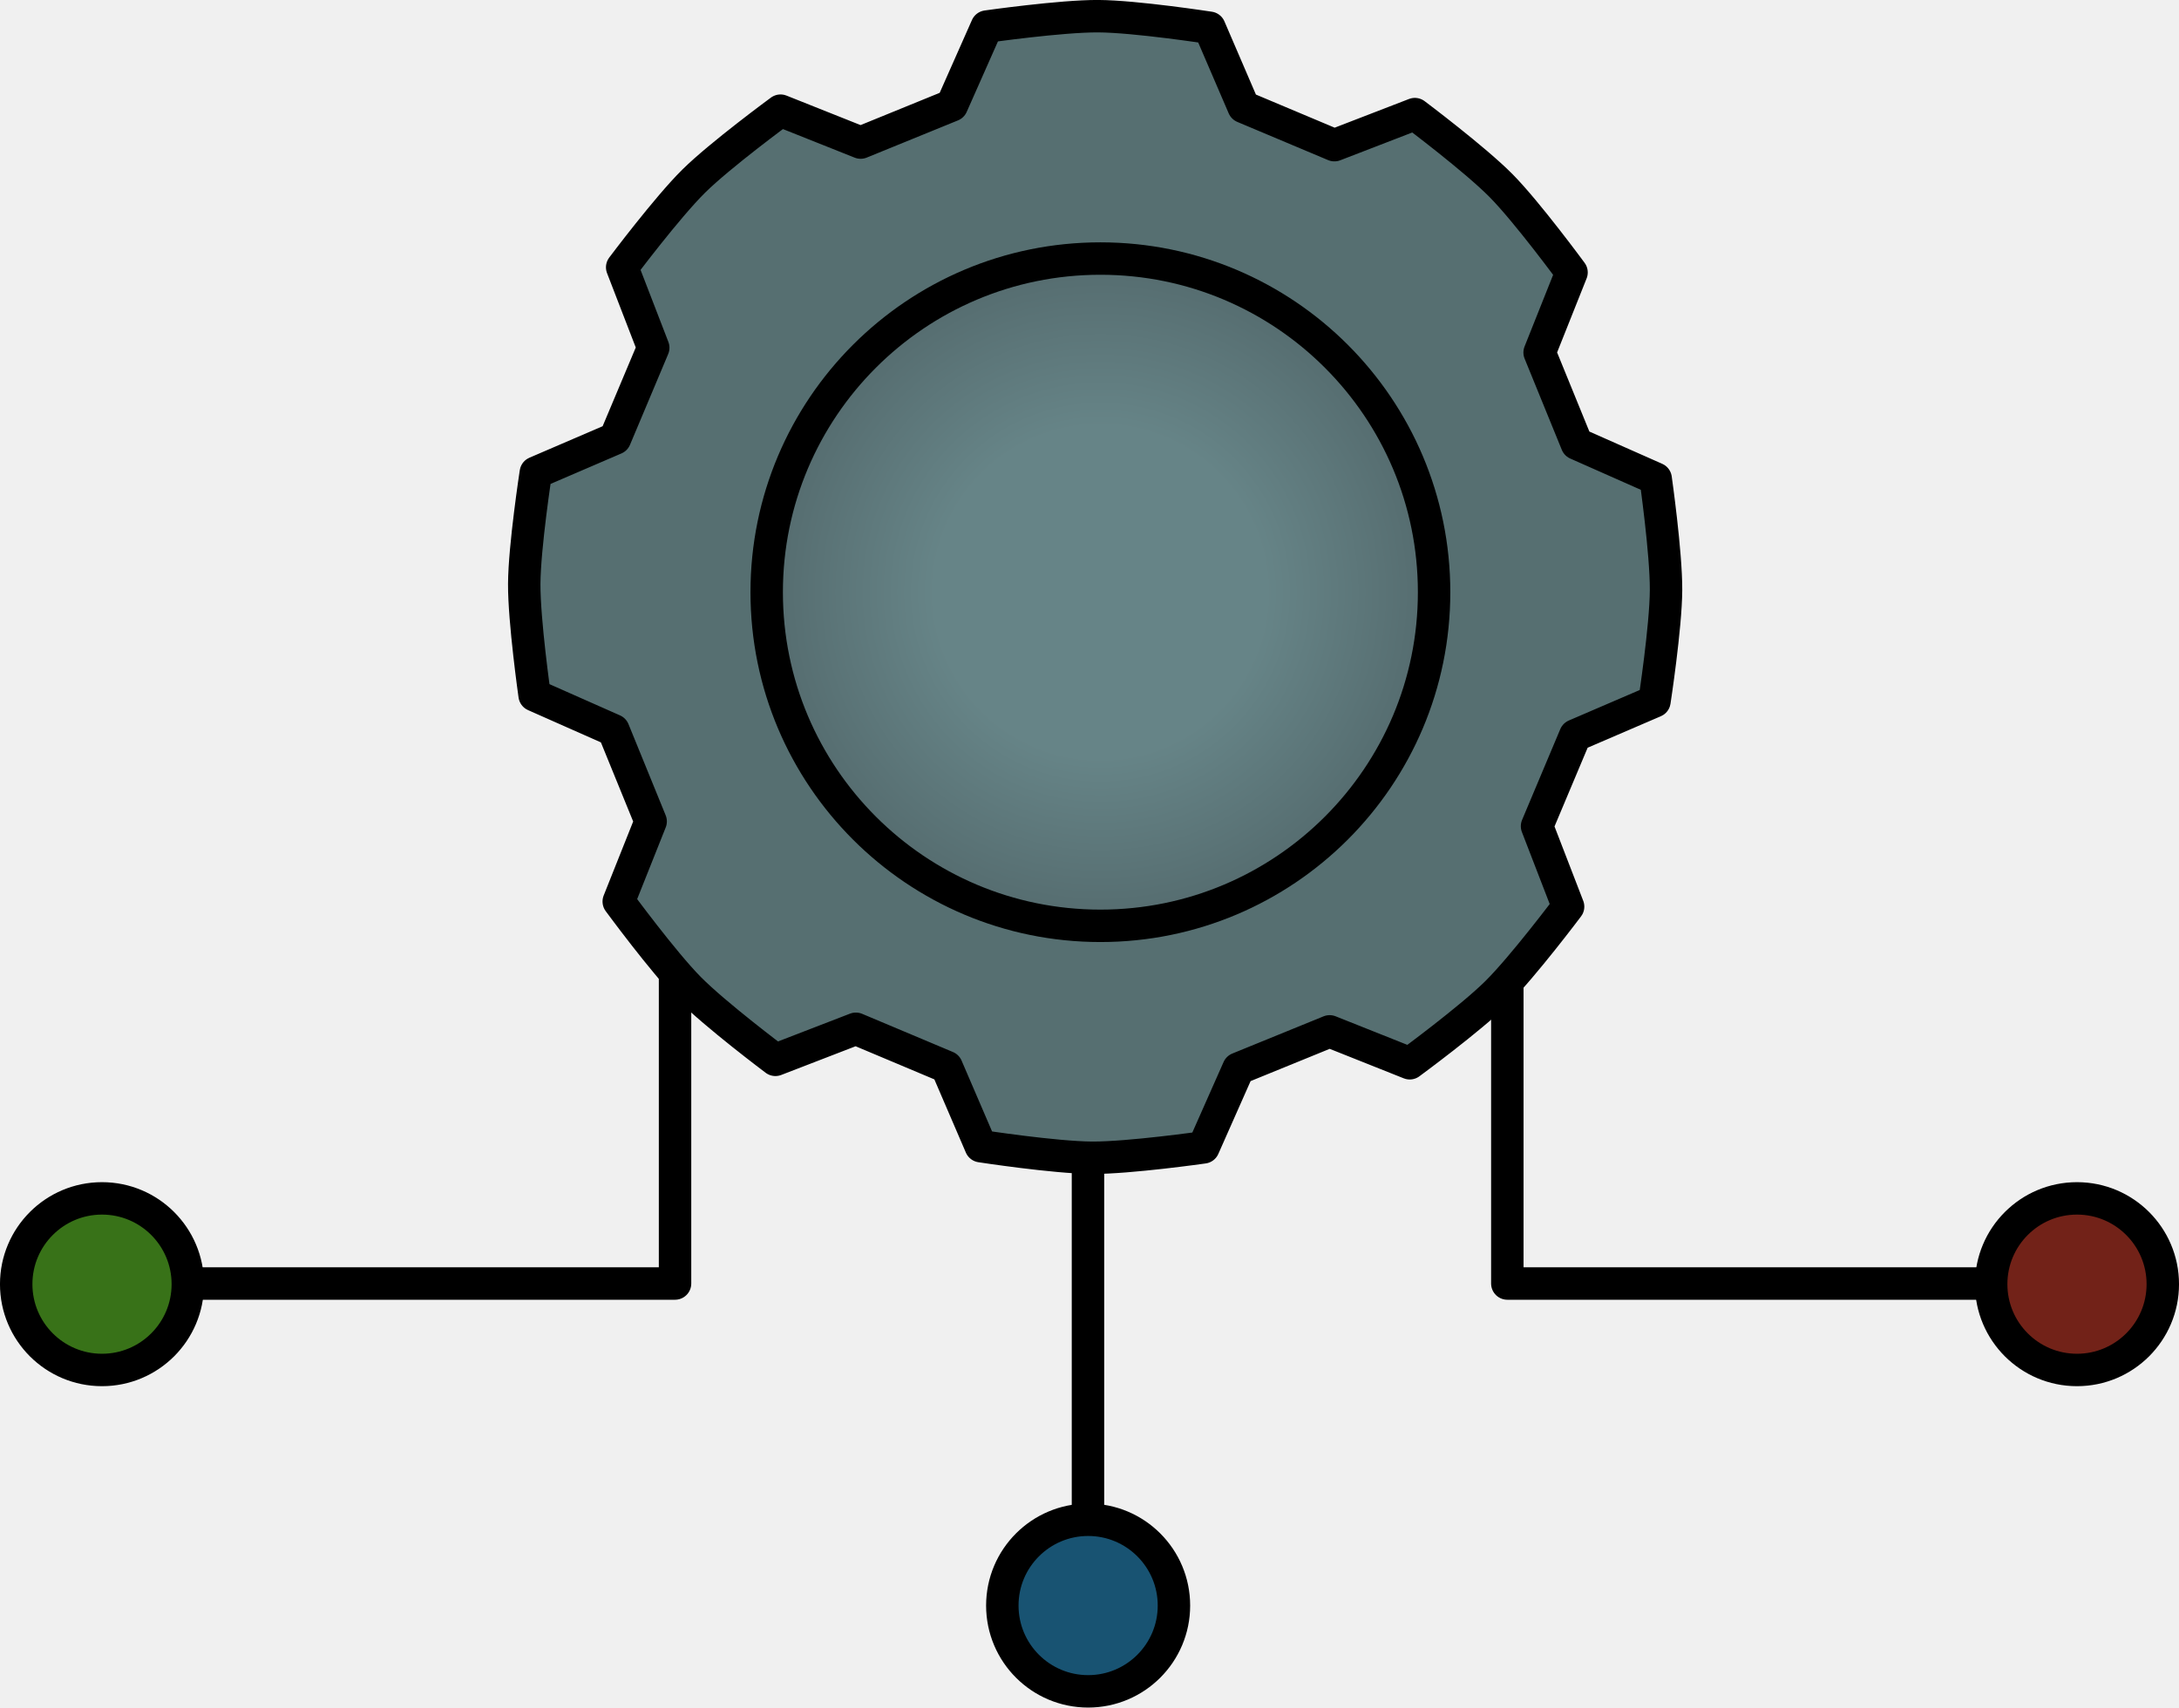
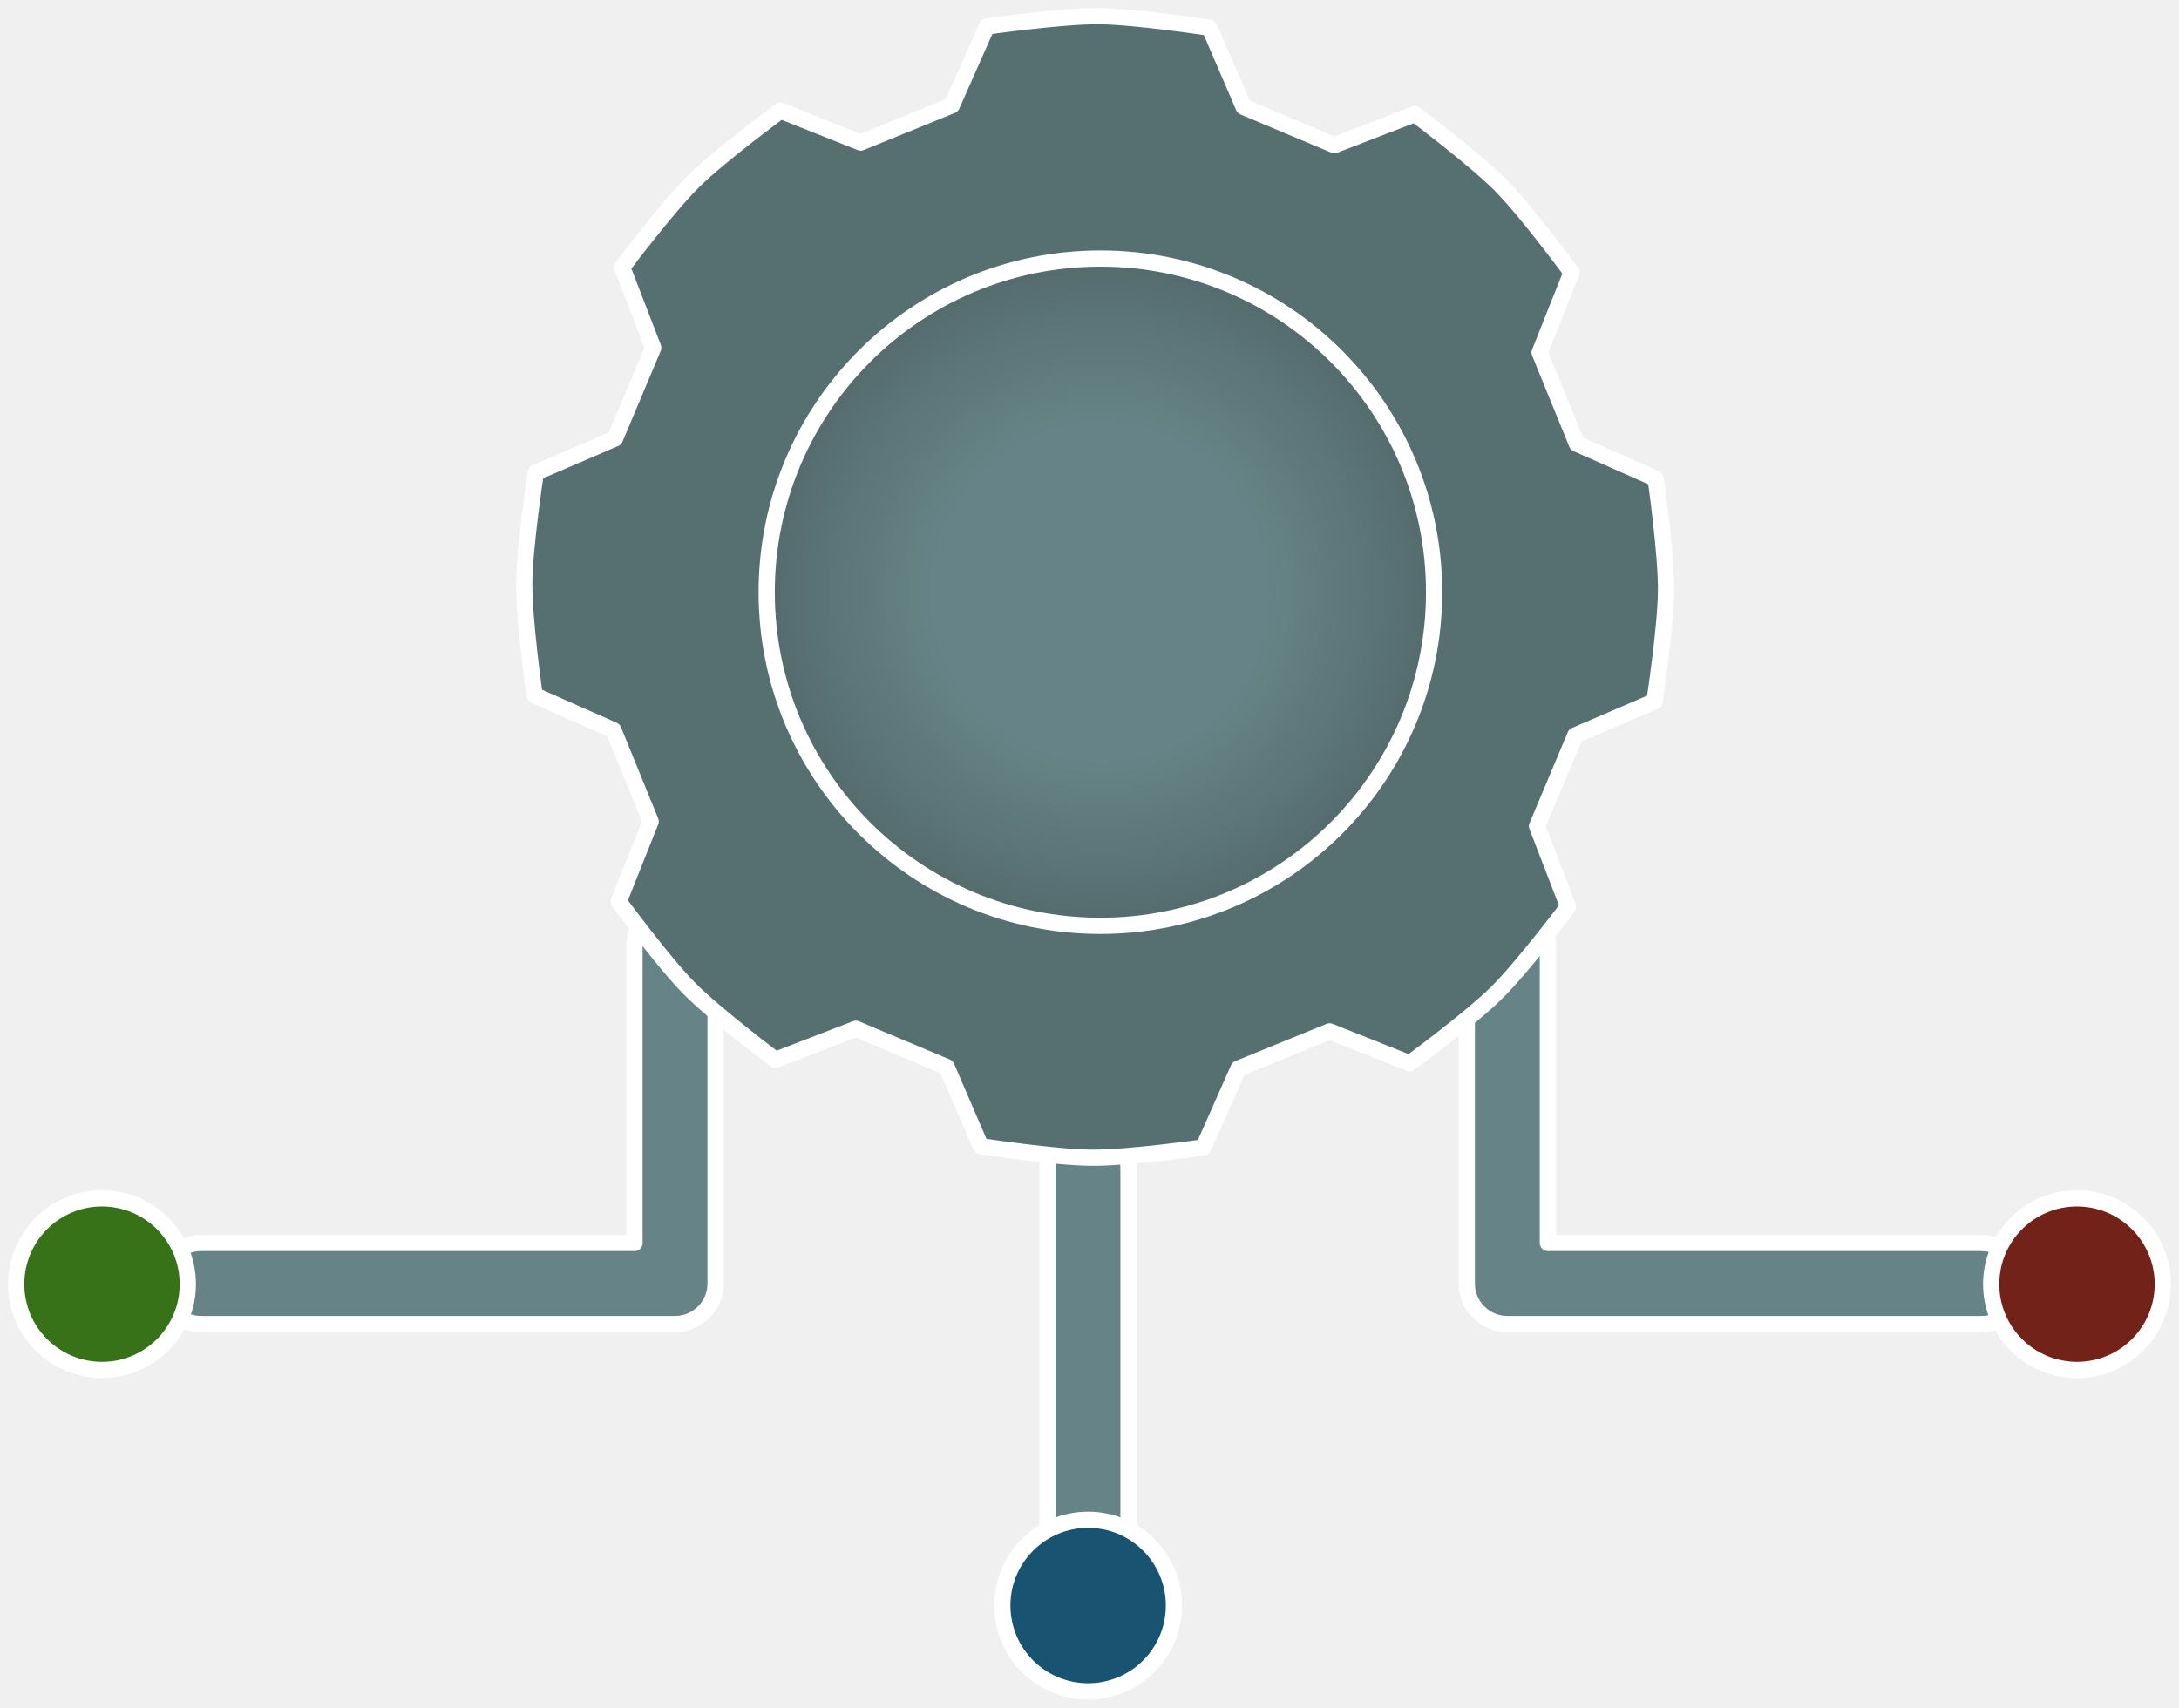
<svg xmlns="http://www.w3.org/2000/svg" xmlns:xlink="http://www.w3.org/1999/xlink" width="67.191mm" height="52.664mm" viewBox="0 0 67.191 52.664" version="1.1" id="svg1">
  <defs id="defs1">
    <linearGradient id="linearGradient5">
      <stop style="stop-color:#668487;stop-opacity:1;" offset="0.471" id="stop5" />
      <stop style="stop-color:#53696c;stop-opacity:1;" offset="1" id="stop6" />
    </linearGradient>
    <radialGradient xlink:href="#linearGradient5" id="radialGradient6" cx="78.311" cy="90.227" fx="78.311" fy="90.227" r="10.819" gradientUnits="userSpaceOnUse" gradientTransform="translate(0.841899,1.122532)" />
  </defs>
  <g id="layer1" transform="translate(-45.22162,-73.08591)">
    <g id="path2" style="opacity:1">
      <g id="g2">
        <g id="path3" style="opacity:1" />
      </g>
    </g>
    <path style="fill:none;stroke:#000000;stroke-width:1.058;stroke-linecap:round;stroke-linejoin:round" id="path4" d="m 65.21,88.239 -1.519,-2.183 -1.915,1.844 -1.064,-2.437 -2.238,1.435 -0.568,-2.598 -2.475,0.971 -0.05,-2.659 -2.617,0.469 0.469,-2.617 -2.659,-0.05 0.971,-2.475 -2.598,-0.568 1.435,-2.238 -2.437,-1.064 1.844,-1.915 -2.183,-1.519 2.183,-1.519 -1.844,-1.915 2.437,-1.064 -1.435,-2.238 2.598,-0.568 -0.971,-2.475 2.659,-0.05 -0.469,-2.617 2.617,0.469 0.05,-2.659 2.475,0.971 0.568,-2.598 2.238,1.435 1.064,-2.437 1.915,1.844 1.519,-2.183 1.519,2.183 1.915,-1.844 1.064,2.437 2.238,-1.435 0.568,2.598 2.475,-0.971 0.05,2.659 2.617,-0.469 -0.469,2.617 2.659,0.05 -0.971,2.475 2.598,0.568 -1.435,2.238 2.437,1.064 -1.844,1.915 2.183,1.519 -2.183,1.519 1.844,1.915 -2.437,1.064 1.435,2.238 -2.598,0.568 0.971,2.475 -2.659,0.05 0.469,2.617 -2.617,-0.469 -0.05,2.659 -2.475,-0.971 -0.568,2.598 -2.238,-1.435 -1.064,2.437 -1.915,-1.844 z" transform="rotate(49.28687,10.03769,9.043045)" />
-     <path style="fill:#668487;fill-opacity:1;stroke:#000000;stroke-width:1;stroke-linecap:round;stroke-linejoin:round;stroke-dasharray:none" d="m 78.77,109.133 v 10.98" id="path6" />
-     <circle style="fill:#185372;fill-opacity:1;stroke:#000000;stroke-width:1;stroke-linecap:round;stroke-linejoin:round;stroke-dasharray:none" id="path7" cx="78.775" cy="122.604" r="2.646" />
-     <circle style="fill:#722218;fill-opacity:1;stroke:#000000;stroke-width:1;stroke-linecap:round;stroke-linejoin:round;stroke-dasharray:none" id="path7-6" cx="109.267" cy="112.692" r="2.646" />
-     <circle style="fill:#387218;fill-opacity:1;stroke:#000000;stroke-width:1;stroke-linecap:round;stroke-linejoin:round;stroke-dasharray:none" id="path7-6-5" cx="48.367" cy="112.692" r="2.646" />
-     <path style="fill:none;fill-opacity:1;stroke:#000000;stroke-width:1;stroke-linecap:round;stroke-linejoin:round;stroke-dasharray:none" d="m 91.701,102.221 v 10.451 h 14.618" id="path8" />
-     <path style="fill:none;fill-opacity:1;stroke:#000000;stroke-width:1;stroke-linecap:round;stroke-linejoin:round;stroke-dasharray:none" d="m 66.037,102.221 v 10.451 H 51.419" id="path8-7" />
-     <path id="path4-2" style="fill:#566f71;fill-opacity:1;stroke:#000000;stroke-width:1;stroke-linecap:round;stroke-linejoin:round;stroke-dasharray:none" d="m 66.476,103.569 c -0.809,-0.818 -2.175,-2.679 -2.175,-2.679 l 0.984,-2.47 -1.147,-2.813 -2.431,-1.077 c 0,0 -0.326,-2.286 -0.32,-3.436 0.006,-1.15 0.357,-3.432 0.357,-3.432 l 2.443,-1.051 1.178,-2.8 -0.958,-2.481 c 0,0 1.386,-1.847 2.204,-2.656 0.818,-0.809 2.679,-2.175 2.679,-2.175 l 2.47,0.984 2.813,-1.147 1.077,-2.431 c 0,0 2.286,-0.326 3.436,-0.32 1.15,0.006 3.432,0.357 3.432,0.357 l 1.051,2.443 2.8,1.178 2.481,-0.958 c 0,0 1.847,1.386 2.656,2.204 0.809,0.818 2.175,2.679 2.175,2.679 l -0.984,2.47 1.147,2.813 2.431,1.077 c 0,0 0.326,2.286 0.32,3.436 -0.006,1.15 -0.357,3.432 -0.357,3.432 l -2.443,1.051 -1.178,2.8 0.958,2.481 c 0,0 -1.386,1.847 -2.204,2.656 -0.818,0.809 -2.679,2.175 -2.679,2.175 l -2.47,-0.984 -2.813,1.147 -1.077,2.431 c 0,0 -2.286,0.326 -3.436,0.32 -1.15,-0.006 -3.432,-0.357 -3.432,-0.357 l -1.051,-2.443 -2.8,-1.178 -2.481,0.958 c 0,0 -1.847,-1.386 -2.656,-2.204 z" />
-     <circle style="fill:url(#radialGradient6);fill-opacity:1;stroke:#000000;stroke-width:1;stroke-linecap:round;stroke-linejoin:round;stroke-dasharray:none" id="path5" cx="79.153" cy="91.35" r="10.29" />
+     <g id="path6" style="opacity:1;stroke:#ffffff;stroke-opacity:1;fill:#668487;fill-opacity:1;stroke-width:0.5;stroke-dasharray:none">
+       <path style="baseline-shift:baseline;display:inline;overflow:visible;fill:#668487;stroke-linecap:round;stroke-linejoin:round;enable-background:accumulate;stop-color:#000000;stop-opacity:1;stroke:#ffffff;stroke-opacity:1;fill-opacity:1;stroke-width:0.5;stroke-dasharray:none" d="m 78.77,109.133 v 10.98" id="path10" />
+       <path style="baseline-shift:baseline;display:inline;overflow:visible;stroke-linecap:round;stroke-linejoin:round;enable-background:accumulate;stop-color:#000000;stop-opacity:1;stroke:#ffffff;stroke-opacity:1;fill:#668487;fill-opacity:1;stroke-width:0.5;stroke-dasharray:none" d="m 78.77,107.883 a 1.25,1.25 0 0 0 -1.25,1.25 v 10.98 a 1.25,1.25 0 0 0 1.25,1.25 1.25,1.25 0 0 0 1.25,-1.25 v -10.98 a 1.25,1.25 0 0 0 -1.25,-1.25 z" id="path11" />
+     </g>
+     <path style="baseline-shift:baseline;display:inline;overflow:visible;stroke-linecap:round;stroke-linejoin:round;enable-background:accumulate;stop-color:#000000;stop-opacity:1;opacity:1;stroke:#ffffff;stroke-opacity:1;fill:#668487;fill-opacity:1;stroke-width:0.5;stroke-dasharray:none" d="m 91.701,100.971 a 1.25,1.25 0 0 0 -1.25,1.25 v 10.451 a 1.25,1.25 0 0 0 1.25,1.25 h 14.619 a 1.25,1.25 0 0 0 1.25,-1.25 1.25,1.25 0 0 0 -1.25,-1.25 H 92.951 v -9.201 a 1.25,1.25 0 0 0 -1.25,-1.25 z" id="path8" />
+     <path style="baseline-shift:baseline;display:inline;overflow:visible;stroke-linecap:round;stroke-linejoin:round;enable-background:accumulate;stop-color:#000000;stop-opacity:1;opacity:1;stroke:#ffffff;stroke-opacity:1;fill:#668487;fill-opacity:1;stroke-width:0.5;stroke-dasharray:none" d="m 66.037,100.971 a 1.25,1.25 0 0 0 -1.25,1.25 v 9.201 h -13.369 a 1.25,1.25 0 0 0 -1.25,1.25 1.25,1.25 0 0 0 1.25,1.25 h 14.619 a 1.25,1.25 0 0 0 1.25,-1.25 V 102.221 a 1.25,1.25 0 0 0 -1.25,-1.25 z" id="path8-7" />
+     <path id="path4-2" style="fill:#566f71;fill-opacity:1;stroke:#ffffff;stroke-width:0.5;stroke-linecap:round;stroke-linejoin:round;stroke-dasharray:none;stroke-opacity:1" d="m 66.476,103.569 c -0.809,-0.818 -2.175,-2.679 -2.175,-2.679 l 0.984,-2.47 -1.147,-2.813 -2.431,-1.077 c 0,0 -0.326,-2.286 -0.32,-3.436 0.006,-1.15 0.357,-3.432 0.357,-3.432 l 2.443,-1.051 1.178,-2.8 -0.958,-2.481 c 0,0 1.386,-1.847 2.204,-2.656 0.818,-0.809 2.679,-2.175 2.679,-2.175 l 2.47,0.984 2.813,-1.147 1.077,-2.431 c 0,0 2.286,-0.326 3.436,-0.32 1.15,0.006 3.432,0.357 3.432,0.357 l 1.051,2.443 2.8,1.178 2.481,-0.958 c 0,0 1.847,1.386 2.656,2.204 0.809,0.818 2.175,2.679 2.175,2.679 l -0.984,2.47 1.147,2.813 2.431,1.077 c 0,0 0.326,2.286 0.32,3.436 -0.006,1.15 -0.357,3.432 -0.357,3.432 l -2.443,1.051 -1.178,2.8 0.958,2.481 c 0,0 -1.386,1.847 -2.204,2.656 -0.818,0.809 -2.679,2.175 -2.679,2.175 l -2.47,-0.984 -2.813,1.147 -1.077,2.431 c 0,0 -2.286,0.326 -3.436,0.32 -1.15,-0.006 -3.432,-0.357 -3.432,-0.357 l -1.051,-2.443 -2.8,-1.178 -2.481,0.958 c 0,0 -1.847,-1.386 -2.656,-2.204 z" />
+     <circle style="fill:url(#radialGradient6);fill-opacity:1;stroke:#ffffff;stroke-width:0.5;stroke-linecap:round;stroke-linejoin:round;stroke-dasharray:none;stroke-opacity:1" id="path5" cx="79.153" cy="91.35" r="10.29" />
+     <circle style="fill:#387218;fill-opacity:1;stroke:#ffffff;stroke-width:0.5;stroke-linecap:round;stroke-linejoin:round;stroke-dasharray:none;stroke-opacity:1" id="path7-6-5" cx="48.367" cy="112.692" r="2.646" />
+     <circle style="fill:#185372;fill-opacity:1;stroke:#ffffff;stroke-width:0.5;stroke-linecap:round;stroke-linejoin:round;stroke-dasharray:none;stroke-opacity:1" id="path7" cx="78.775" cy="122.604" r="2.646" />
+     <circle style="fill:#722218;fill-opacity:1;stroke:#ffffff;stroke-width:0.5;stroke-linecap:round;stroke-linejoin:round;stroke-dasharray:none;stroke-opacity:1" id="path7-6" cx="109.267" cy="112.692" r="2.646" />
  </g>
</svg>
